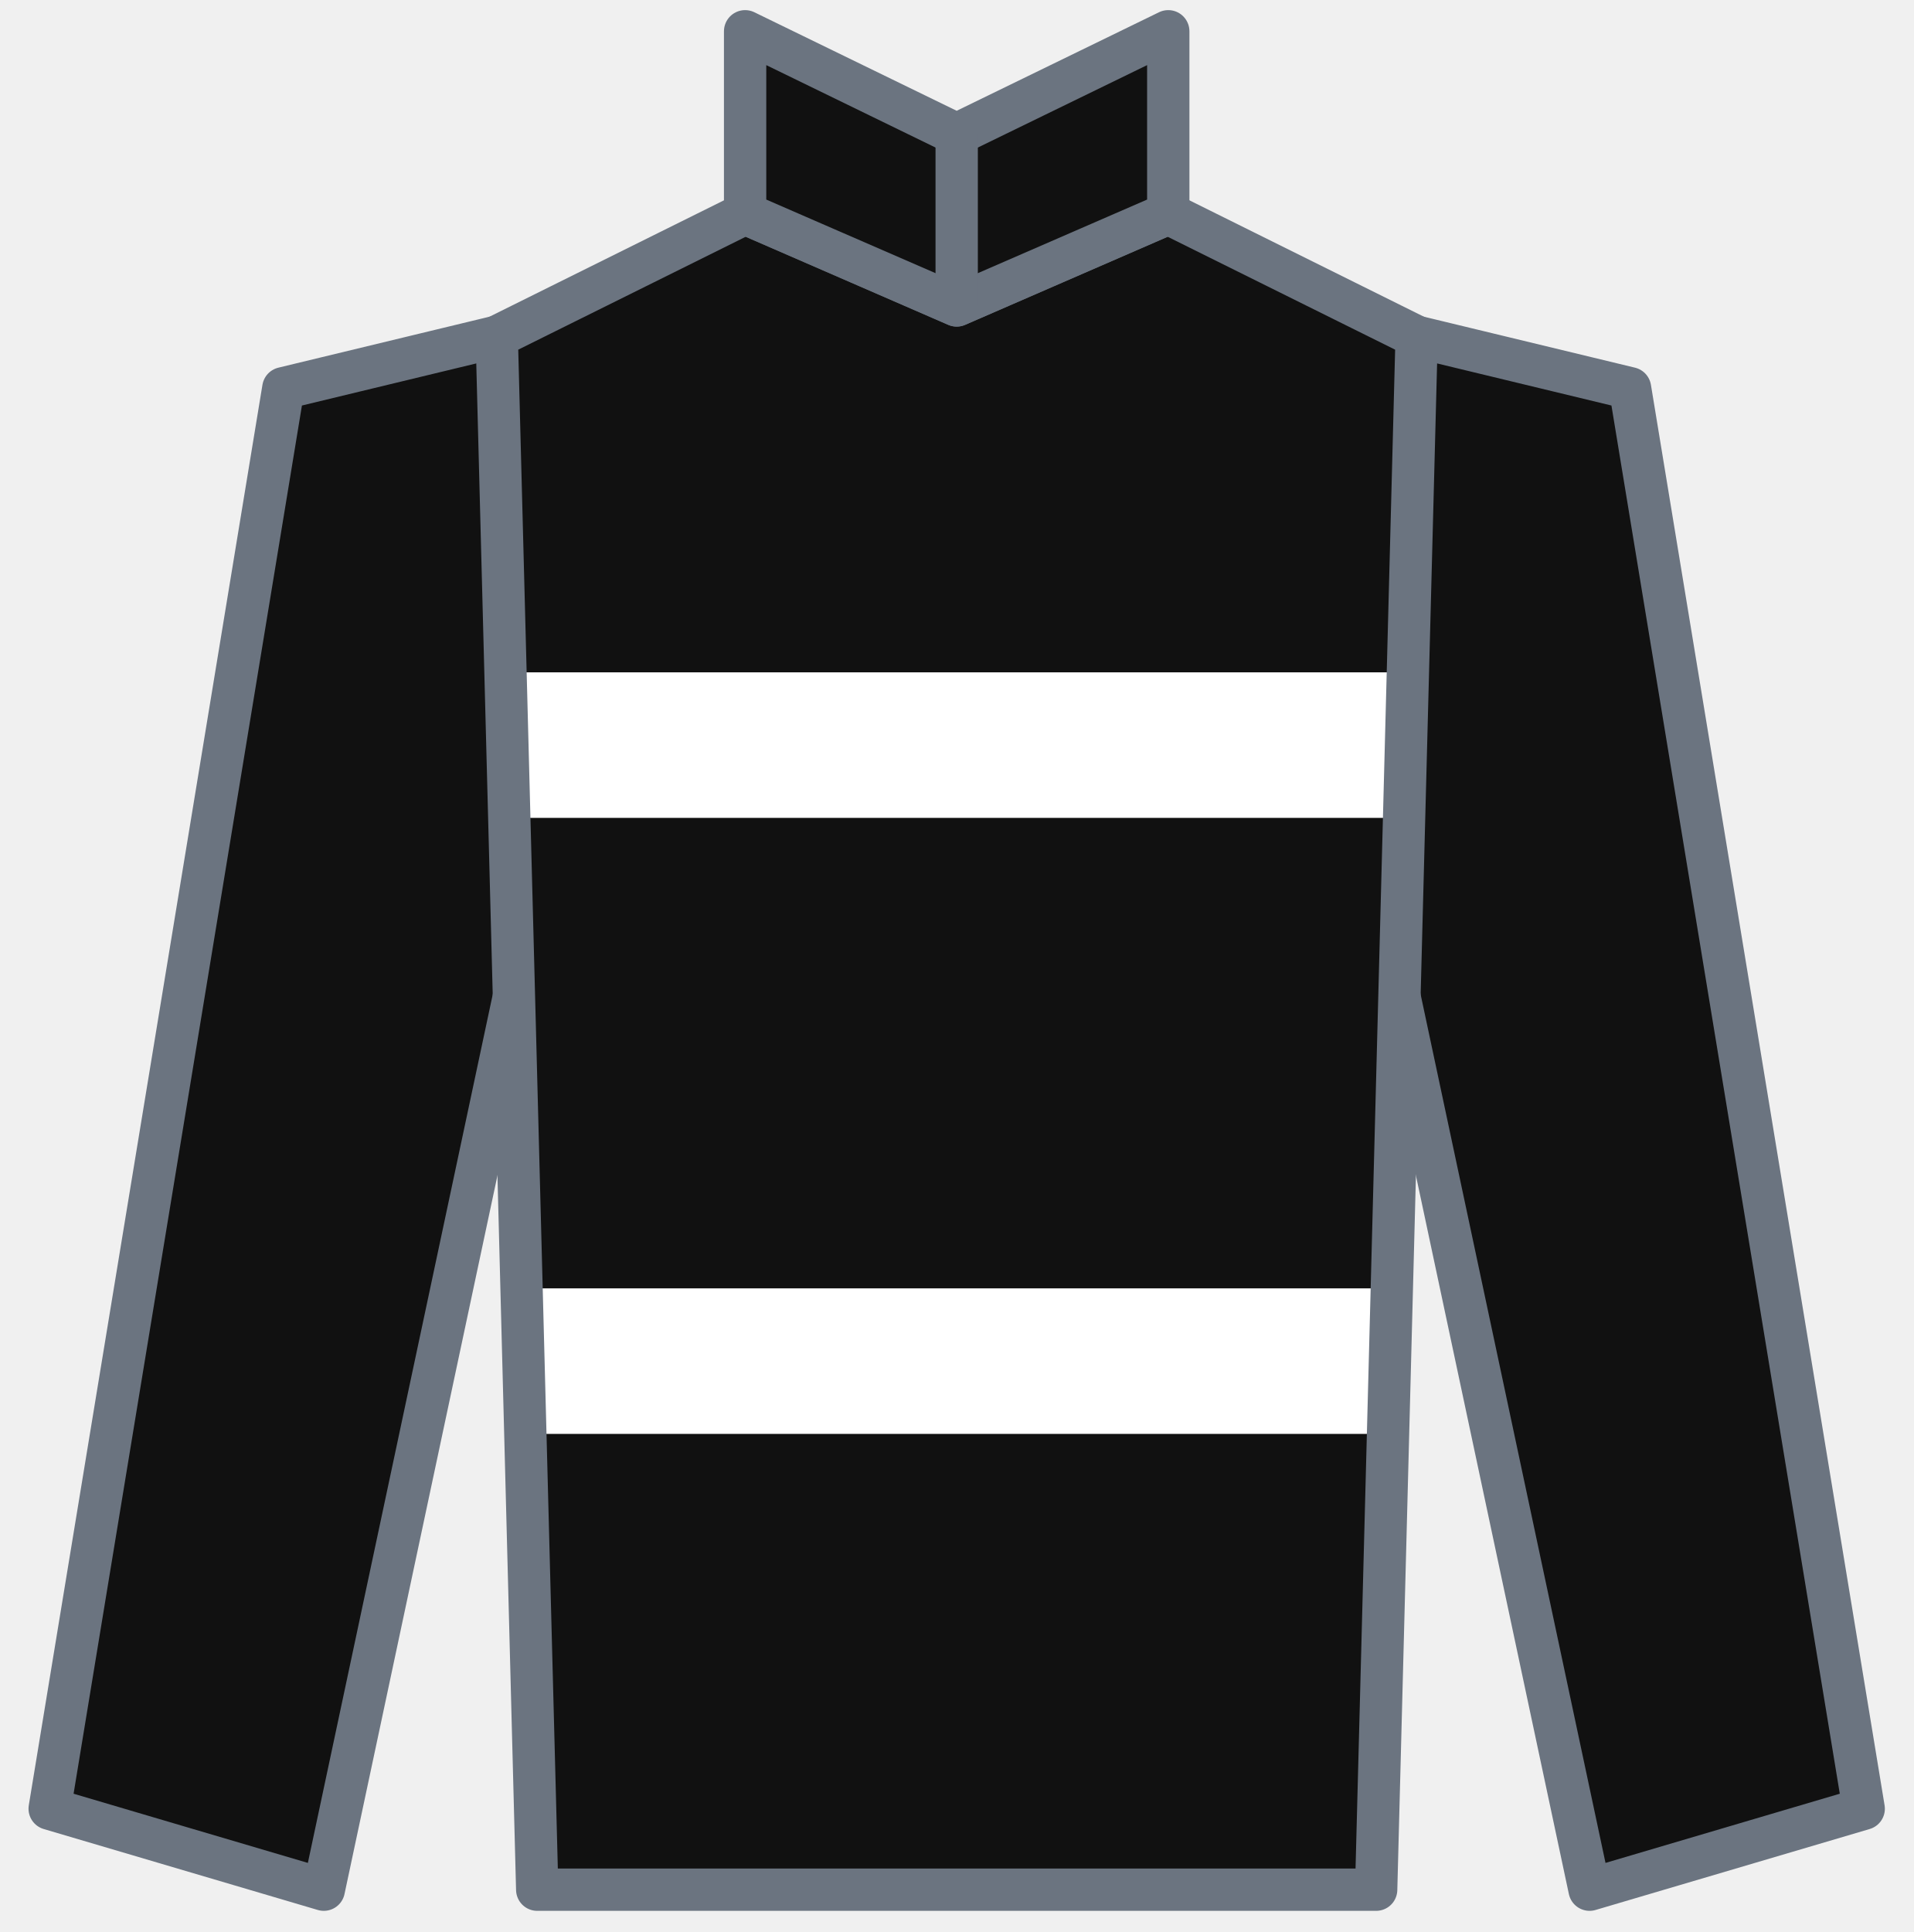
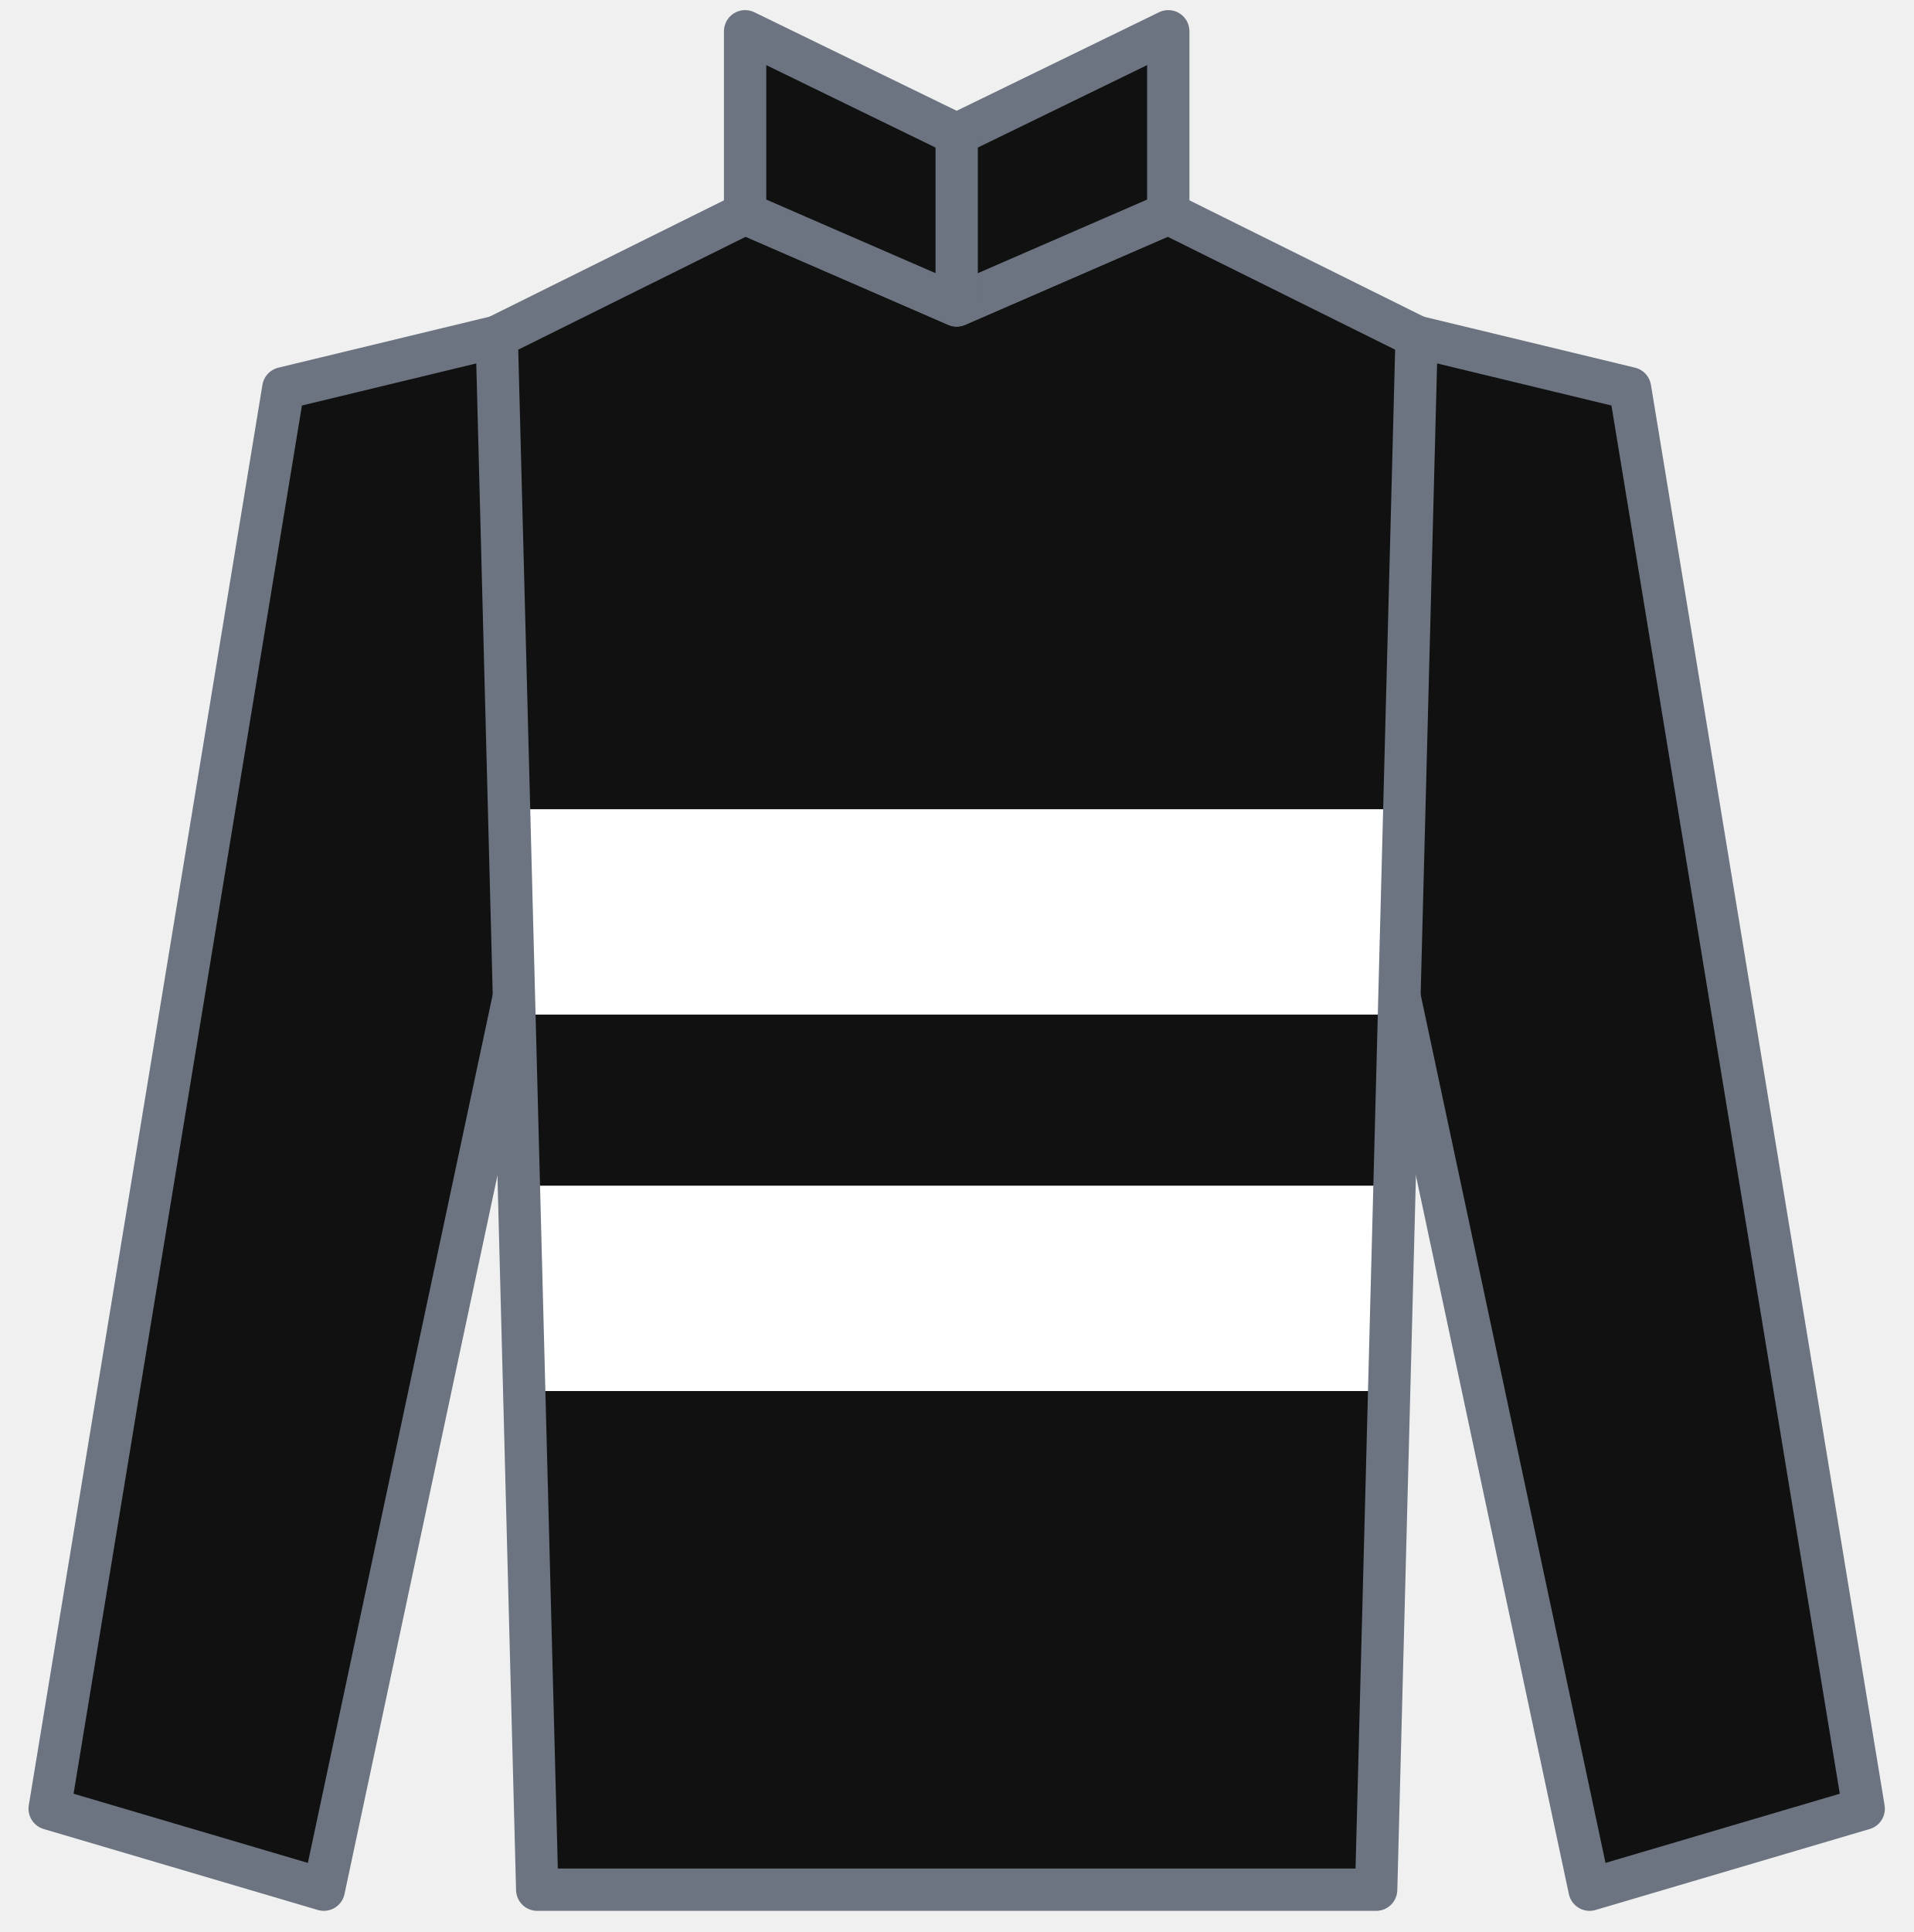
<svg xmlns="http://www.w3.org/2000/svg" class="trikot" viewBox="-1.5 -0.5 104 105" aria-hidden="true">
  <clipPath id="d1593441al">
    <path d="M25.5,17.8 L13.9,20.6 L1.2,97.8 L16.1,102.2 L27,51 Z" />
  </clipPath>
  <g clip-path="url(#d1593441al)">
    <rect x="0" y="17" width="28" height="86.5" fill="#111111" />
  </g>
  <path d="M25.5,17.8 L13.9,20.6 L1.2,97.8 L16.1,102.2 L27,51 Z" fill="none" stroke="#6B7480" stroke-width="2.3" stroke-linejoin="round" />
  <clipPath id="d1593441ar">
    <path d="M75.5,17.8 L87.1,20.6 L99.8,97.8 L84.9,102.2 L74,51 Z" />
  </clipPath>
  <g clip-path="url(#d1593441ar)">
    <rect x="73" y="17" width="28" height="86.5" fill="#111111" />
  </g>
  <path d="M75.5,17.8 L87.1,20.6 L99.8,97.8 L84.9,102.2 L74,51 Z" fill="none" stroke="#6B7480" stroke-width="2.3" stroke-linejoin="round" />
  <clipPath id="d1593441k">
    <path d="M25.5,17.8 L39,11.1 L50.5,16.1 L62,11.1 L75.5,17.8 L73.3,102.2 L27.7,102.2 Z" />
  </clipPath>
  <g clip-path="url(#d1593441k)">
    <rect x="25" y="10" width="51" height="93" fill="#111111" />
-     <rect x="25" y="36.04" width="51" height="7.91" fill="#FFFFFF" />
-     <rect x="25" y="69.52" width="51" height="7.91" fill="#FFFFFF" />
+     <rect x="25" y="43.48" width="51" height="11.16" fill="#FFFFFF" />
+     <rect x="25" y="63.94" width="51" height="11.16" fill="#FFFFFF" />
  </g>
  <path d="M25.5,17.8 L39,11.1 L50.5,16.1 L62,11.1 L75.5,17.8 L73.3,102.2 L27.7,102.2 Z" fill="none" stroke="#6B7480" stroke-width="2.3" stroke-linejoin="round" />
  <path d="M39,1.2 L50.5,6.8 L62,1.2 L62,11.1 L50.5,16.1 L39,11.1 Z" fill="#111111" stroke="#6B7480" stroke-width="2.3" stroke-linejoin="round" />
  <path d="M50.5,6.8 L50.5,16.1" fill="none" stroke="#6B7480" stroke-width="2.3" />
</svg>
